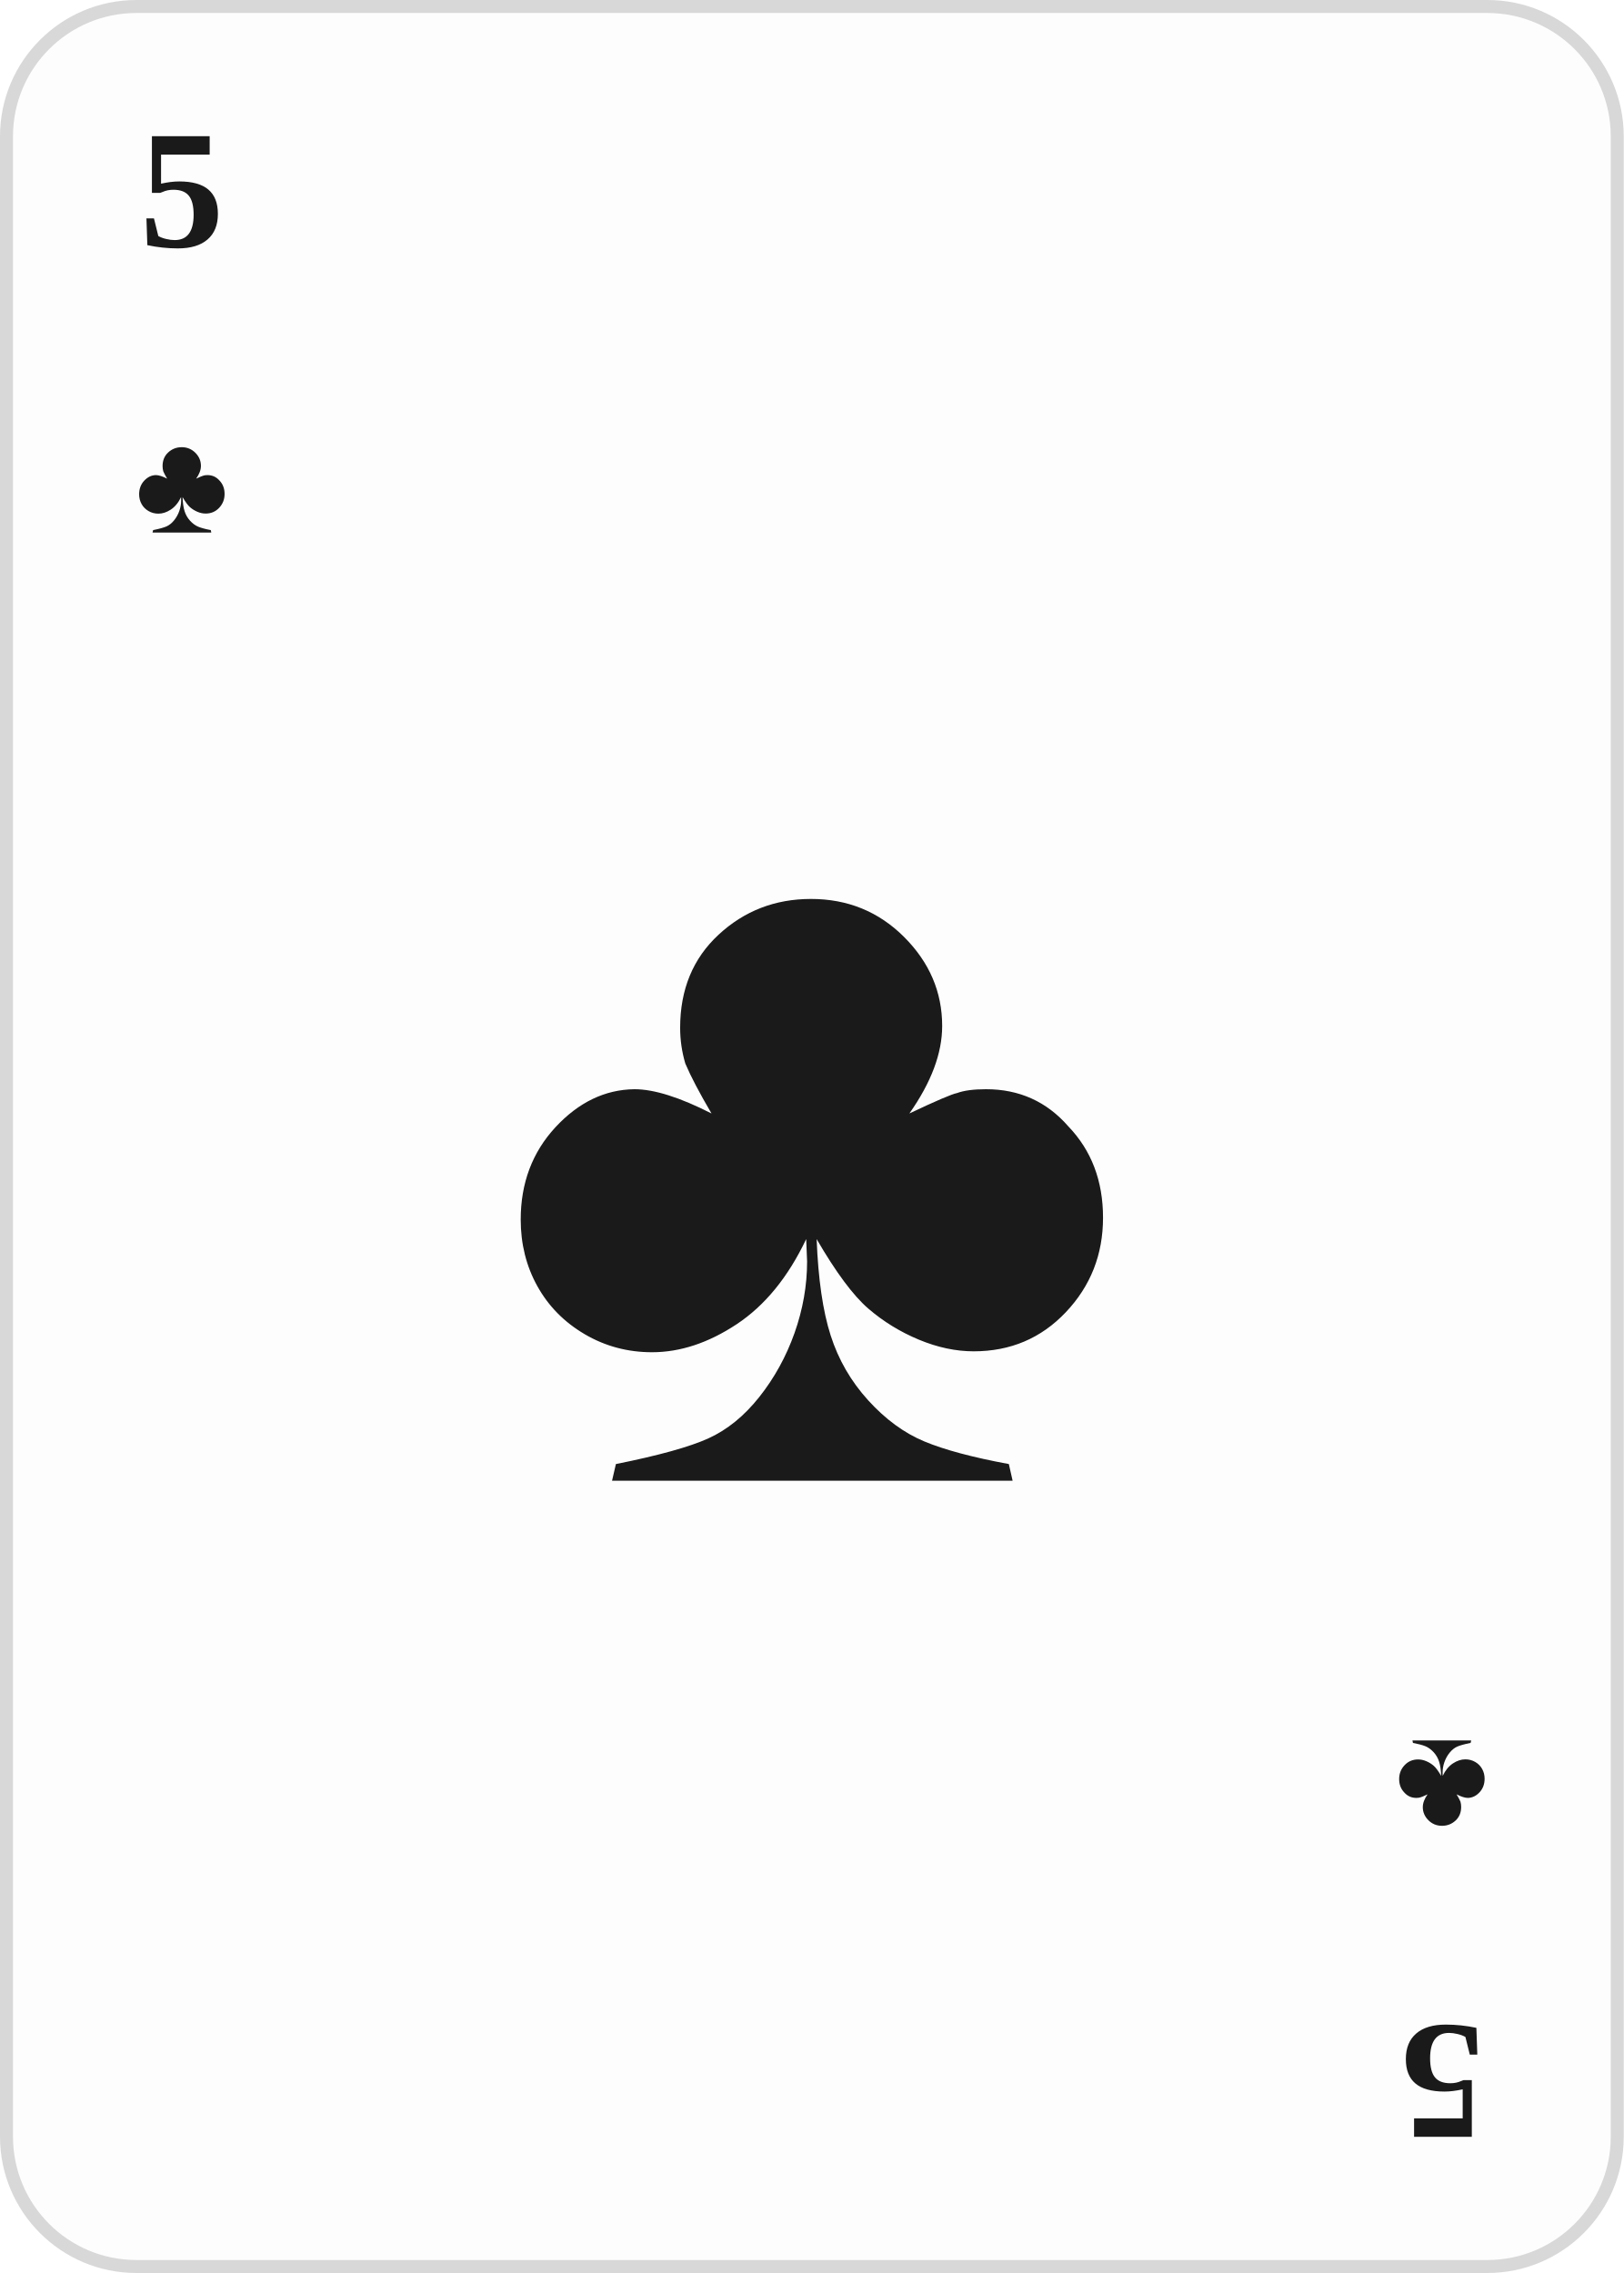
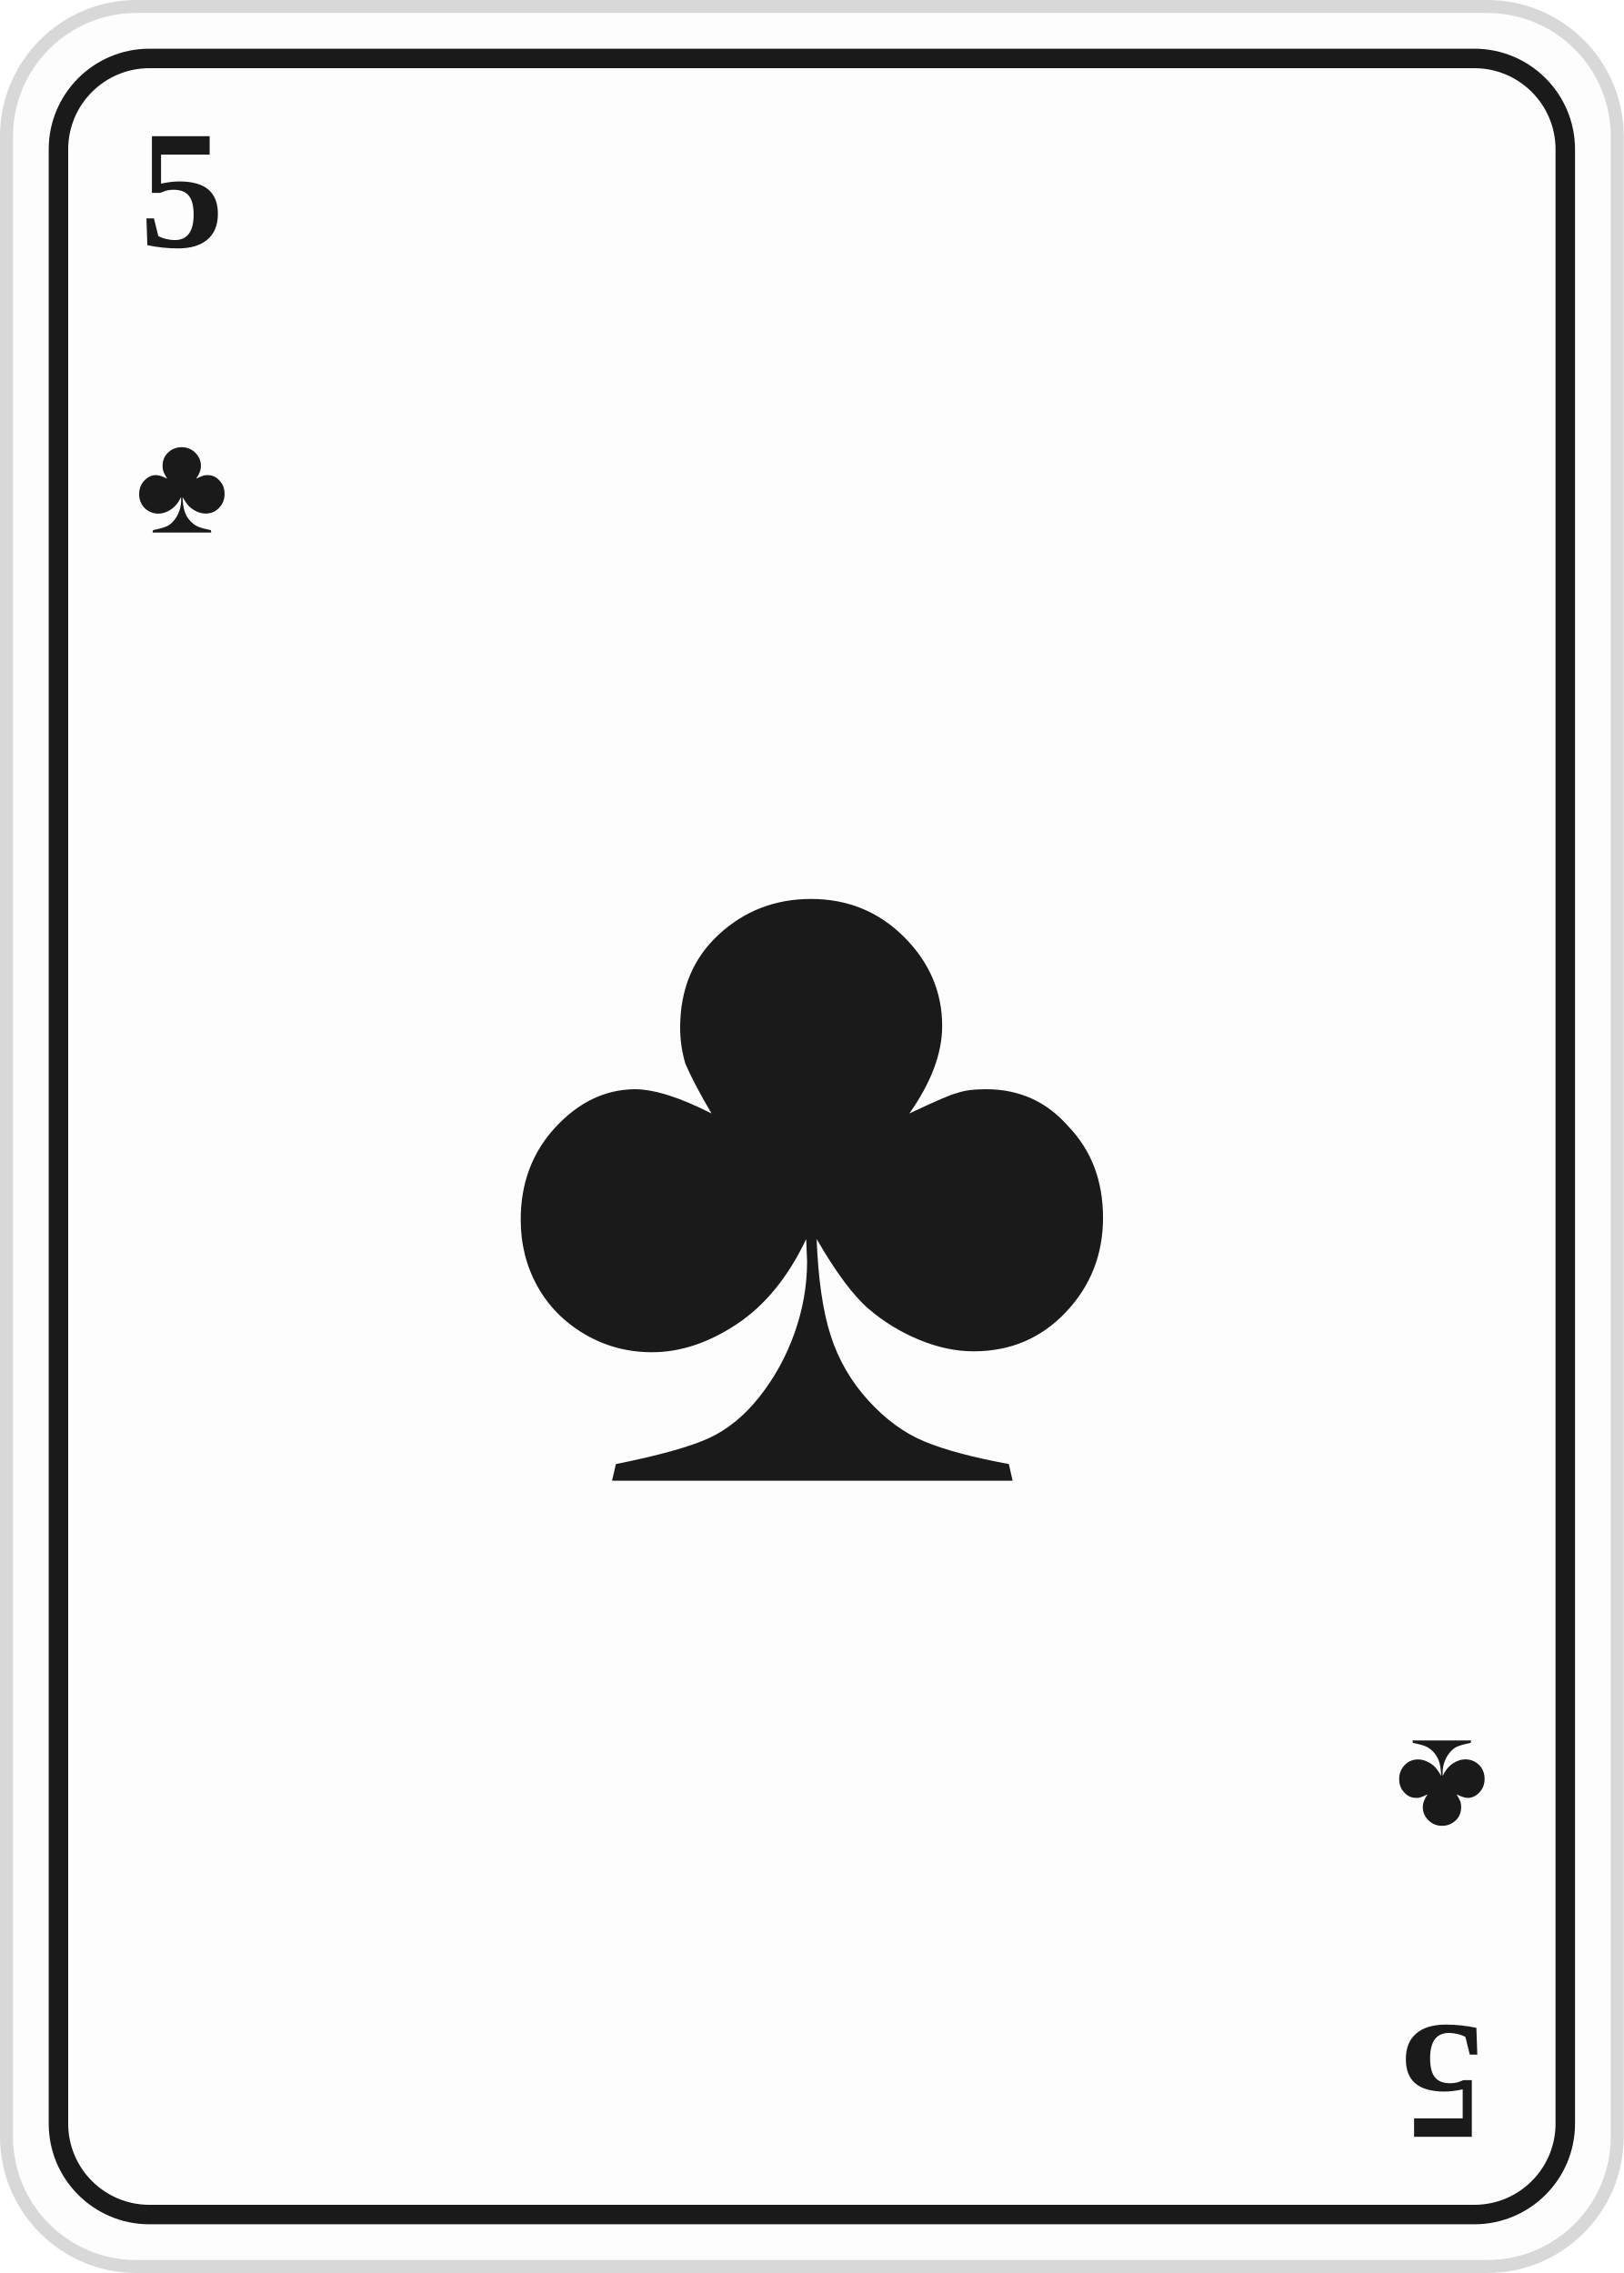
<svg xmlns="http://www.w3.org/2000/svg" viewBox="0 0 250 350">
  <rect x="1" y="1" width="248" height="348" rx="20" fill="#fdfdfd" stroke="#d8d8d8" stroke-width="2" />
+   <rect x="9" y="9" width="232" height="332" rx="14" fill="none" stroke="#1a1a1a" stroke-width="3" />
  <text x="28" y="38" font-size="26" font-weight="bold" fill="#1a1a1a" font-family="Georgia, 'Times New Roman', serif" text-anchor="middle">5</text>
  <text x="28" y="82" font-size="22" fill="#1a1a1a" font-family="Georgia, 'Times New Roman', serif" text-anchor="middle">♣</text>
  <g transform="translate(250,350) rotate(180)">
    <text x="28" y="38" font-size="26" font-weight="bold" fill="#1a1a1a" font-family="Georgia, 'Times New Roman', serif" text-anchor="middle">5</text>
    <text x="28" y="82" font-size="22" fill="#1a1a1a" font-family="Georgia, 'Times New Roman', serif" text-anchor="middle">♣</text>
  </g>
  <text x="125.0" y="228.0" font-size="150" fill="#1a1a1a" font-family="Georgia, 'Times New Roman', serif" text-anchor="middle">♣</text>
</svg>
